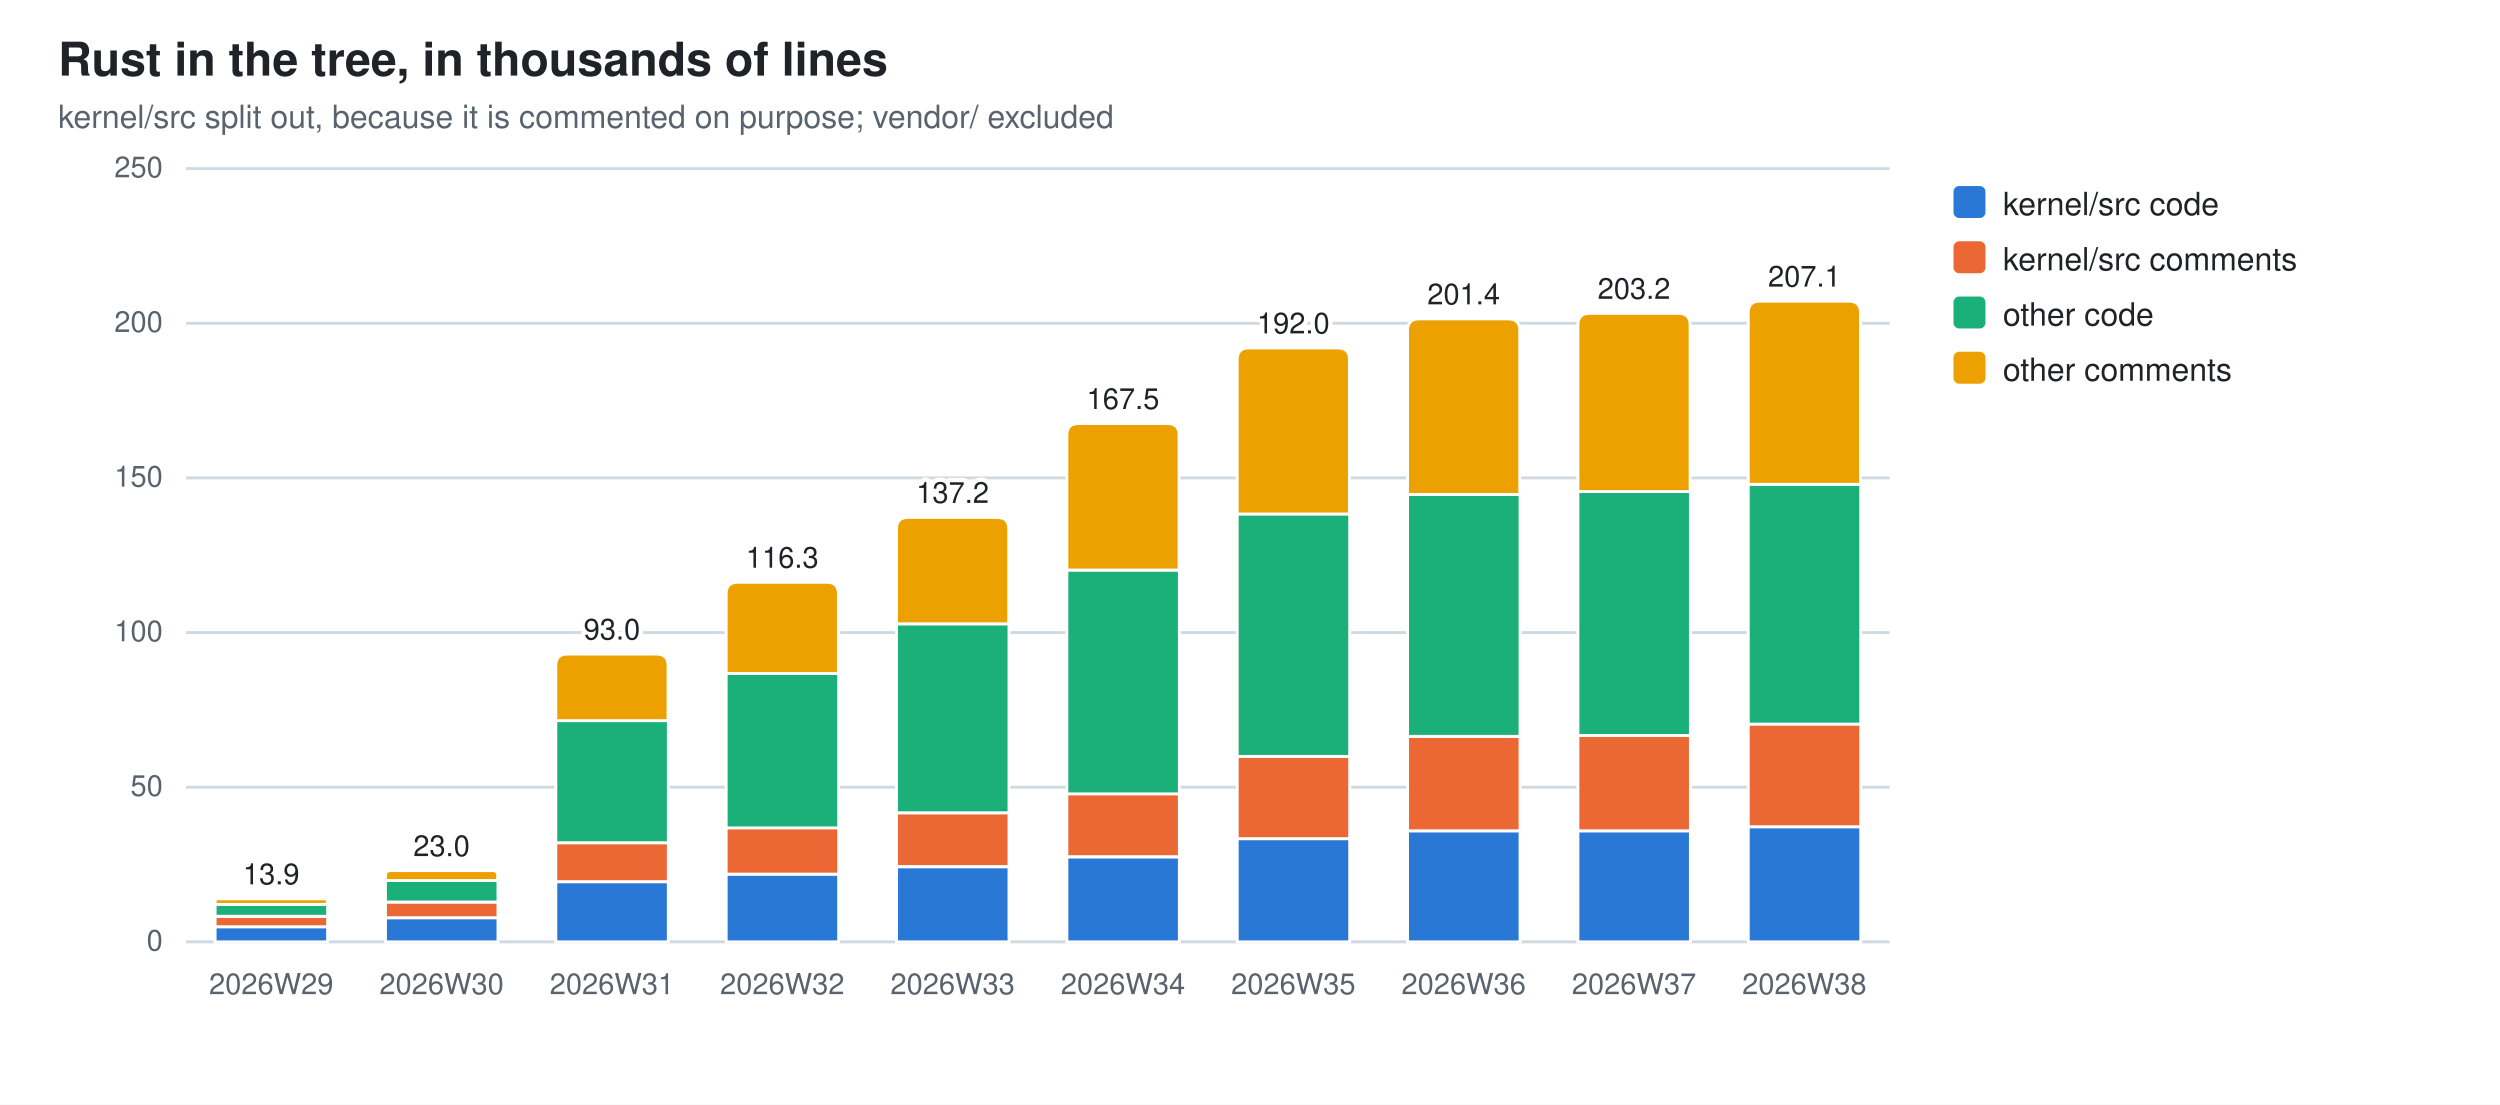
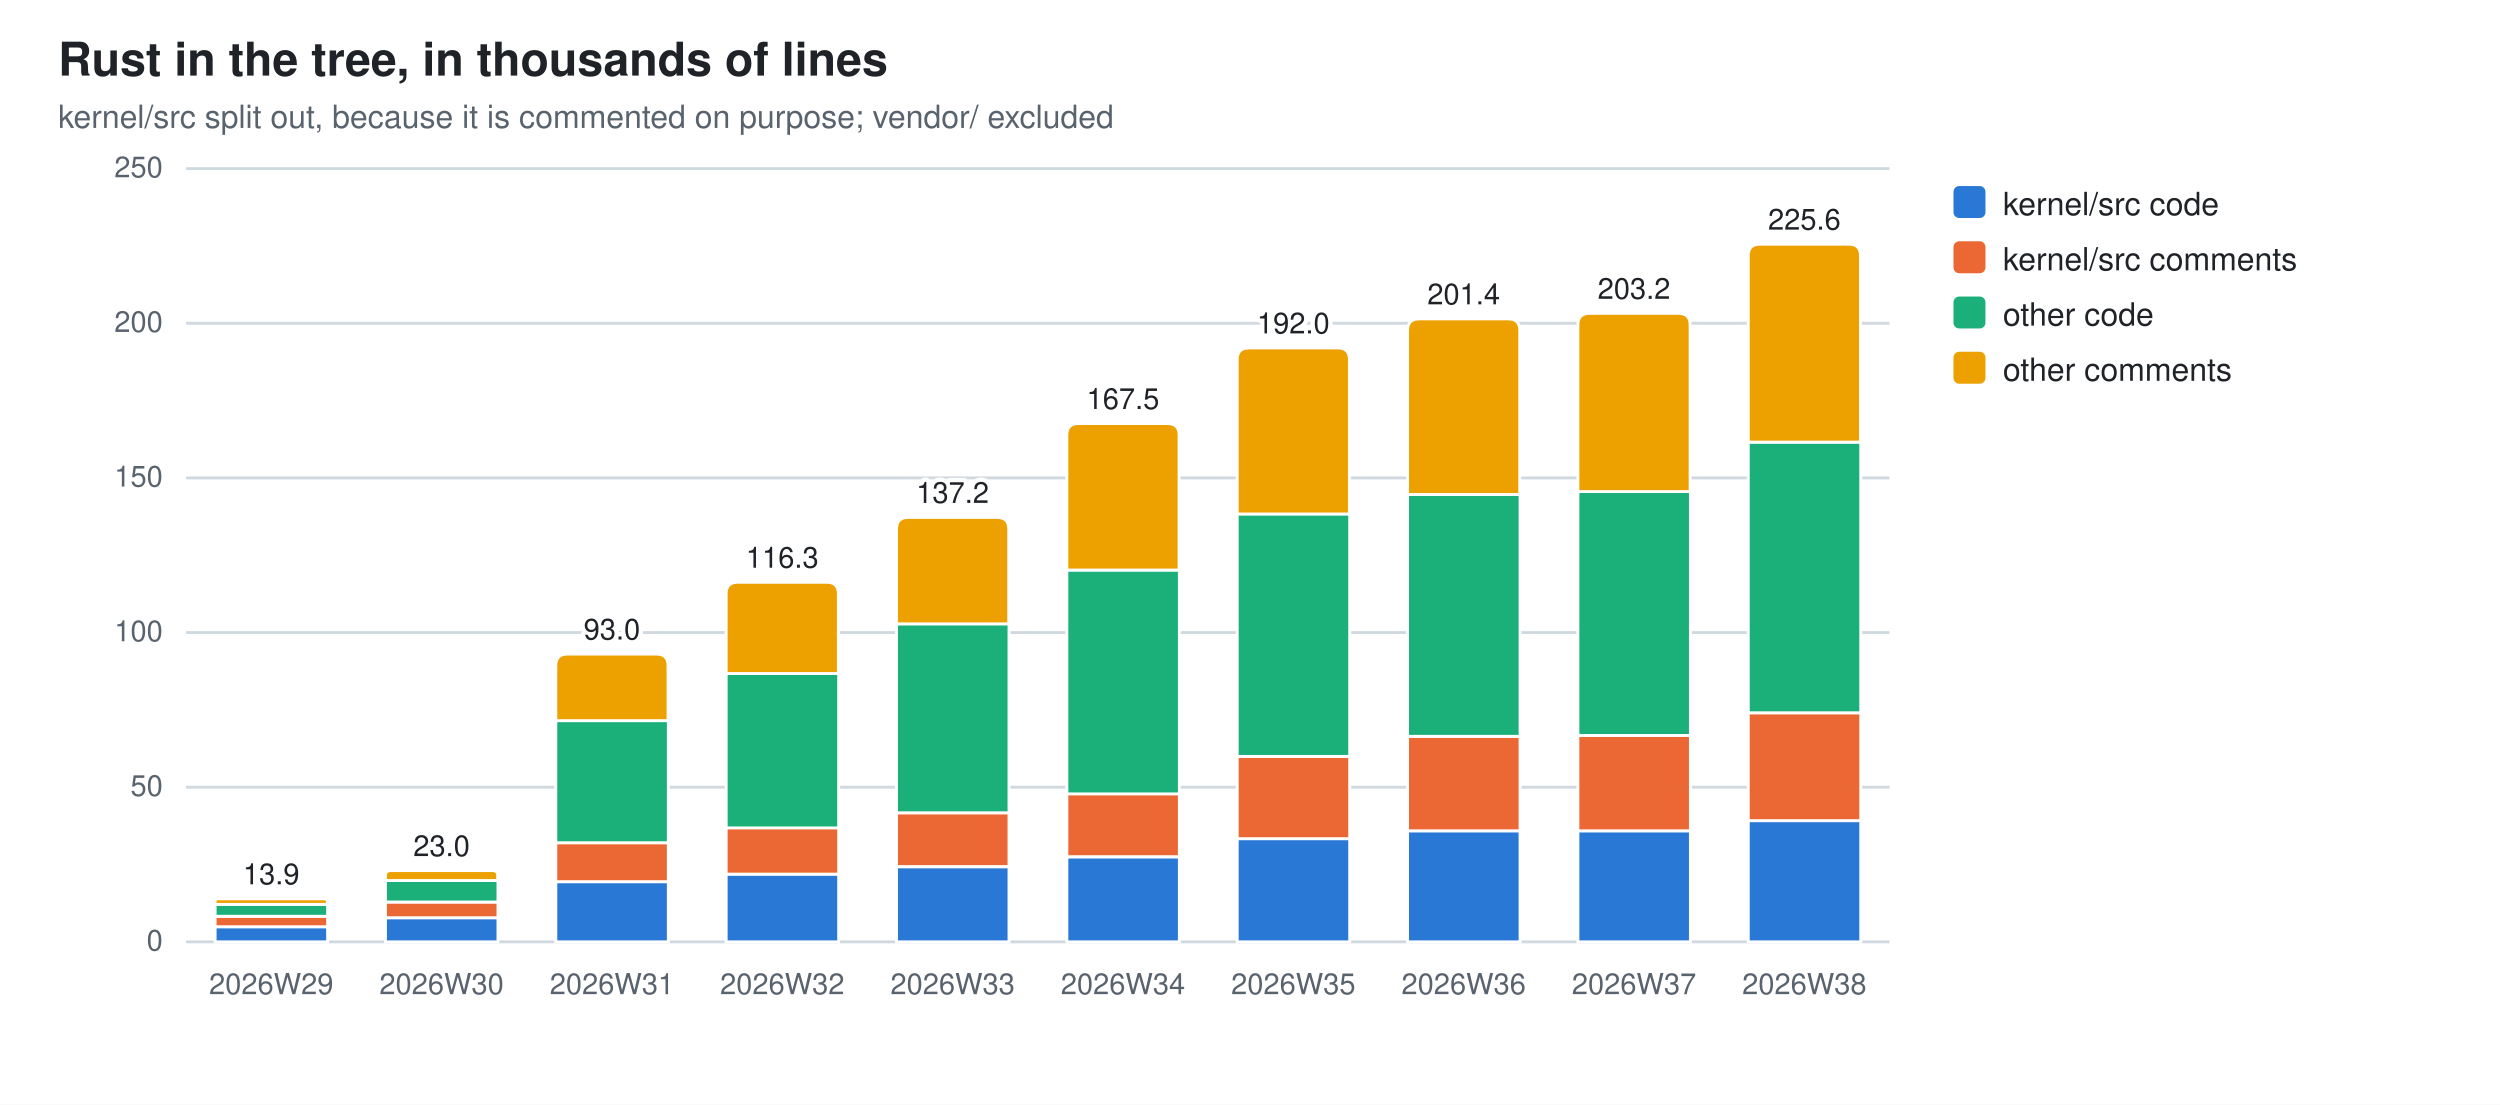
<svg xmlns="http://www.w3.org/2000/svg" width="860" height="380" viewBox="0 0 860 380" role="img" aria-label="Rust in the tree, in thousands of lines">
  <style>
  .bg{fill:#ffffff} .fg{fill:#1f2328} .mut{fill:#59636e} .grid{stroke:#d1d9e0}
  .seg{stroke:#ffffff;stroke-width:1}
  .val{paint-order:stroke;stroke:#ffffff;stroke-width:3px;stroke-linejoin:round}
  .s0{fill:#2a78d6}  .s1{fill:#eb6834}  .s2{fill:#1baf7a}  .s3{fill:#eda100}  .s4{fill:#e87ba4}  .s5{fill:#008300}  .s6{fill:#4a3aa7}  .s7{fill:#e34948}
  @media (prefers-color-scheme: dark){
    .bg{fill:#0d1117} .fg{fill:#e6edf3} .mut{fill:#9198a1} .grid{stroke:#30363d}
    .seg{stroke:#0d1117} .val{stroke:#0d1117} .s0{fill:#3987e5} .s1{fill:#d95926} .s2{fill:#199e70} .s3{fill:#c98500} .s4{fill:#d55181} .s5{fill:#008300} .s6{fill:#9085e9} .s7{fill:#e66767}}
  text{font-family:-apple-system,BlinkMacSystemFont,"Segoe UI",Helvetica,Arial,sans-serif}
</style>
  <rect class="bg" width="860" height="380" />
  <text class="fg" x="20" y="26" font-size="16" font-weight="600">Rust in the tree, in thousands of lines</text>
  <text class="mut" x="20" y="44" font-size="11">kernel/src split out, because it is commented on purpose; vendor/ excluded</text>
  <line class="grid" x1="64" y1="324.0" x2="650.0" y2="324.0" stroke-width="1" />
  <text class="mut" x="56" y="327.0" font-size="10" text-anchor="end">0</text>
  <line class="grid" x1="64" y1="270.8" x2="650.0" y2="270.8" stroke-width="1" />
  <text class="mut" x="56" y="273.8" font-size="10" text-anchor="end">50</text>
  <line class="grid" x1="64" y1="217.6" x2="650.0" y2="217.6" stroke-width="1" />
  <text class="mut" x="56" y="220.6" font-size="10" text-anchor="end">100</text>
  <line class="grid" x1="64" y1="164.4" x2="650.0" y2="164.4" stroke-width="1" />
  <text class="mut" x="56" y="167.4" font-size="10" text-anchor="end">150</text>
  <line class="grid" x1="64" y1="111.2" x2="650.0" y2="111.2" stroke-width="1" />
  <text class="mut" x="56" y="114.2" font-size="10" text-anchor="end">200</text>
  <line class="grid" x1="64" y1="58.0" x2="650.0" y2="58.0" stroke-width="1" />
  <text class="mut" x="56" y="61.0" font-size="10" text-anchor="end">250</text>
  <rect class="seg s0" x="74.0" y="318.8" width="38.7" height="5.2" />
  <rect class="seg s1" x="74.0" y="315.2" width="38.7" height="3.6" />
  <rect class="seg s2" x="74.0" y="311.1" width="38.7" height="4.1" />
  <path class="seg s3" d="M74.0,311.1 V310.1 Q74.0,309.2 74.9,309.2 H111.7 Q112.6,309.2 112.6,310.1 V311.1 Z" />
  <text class="mut" x="93.3" y="342" font-size="10" text-anchor="middle">2026W29</text>
  <text class="fg val" x="93.3" y="304.2" font-size="10" text-anchor="middle">13.9</text>
  <rect class="seg s0" x="132.6" y="315.7" width="38.7" height="8.3" />
  <rect class="seg s1" x="132.6" y="310.3" width="38.7" height="5.4" />
  <rect class="seg s2" x="132.6" y="302.9" width="38.7" height="7.4" />
  <path class="seg s3" d="M132.6,302.9 V301.2 Q132.6,299.5 134.3,299.5 H169.5 Q171.2,299.5 171.2,301.2 V302.9 Z" />
  <text class="mut" x="151.9" y="342" font-size="10" text-anchor="middle">2026W30</text>
  <text class="fg val" x="151.9" y="294.5" font-size="10" text-anchor="middle">23.0</text>
  <rect class="seg s0" x="191.2" y="303.3" width="38.7" height="20.7" />
  <rect class="seg s1" x="191.2" y="289.9" width="38.7" height="13.4" />
  <rect class="seg s2" x="191.2" y="247.9" width="38.7" height="42.0" />
  <path class="seg s3" d="M191.2,247.9 V229.0 Q191.2,225.0 195.2,225.0 H225.8 Q229.8,225.0 229.8,229.0 V247.9 Z" />
  <text class="mut" x="210.5" y="342" font-size="10" text-anchor="middle">2026W31</text>
  <text class="fg val" x="210.5" y="220.0" font-size="10" text-anchor="middle">93.0</text>
  <rect class="seg s0" x="249.8" y="300.7" width="38.7" height="23.3" />
  <rect class="seg s1" x="249.8" y="284.7" width="38.7" height="16.0" />
  <rect class="seg s2" x="249.8" y="231.7" width="38.7" height="53.1" />
  <path class="seg s3" d="M249.8,231.7 V204.3 Q249.8,200.3 253.8,200.3 H284.4 Q288.4,200.3 288.4,204.3 V231.7 Z" />
  <text class="mut" x="269.1" y="342" font-size="10" text-anchor="middle">2026W32</text>
  <text class="fg val" x="269.1" y="195.3" font-size="10" text-anchor="middle">116.3</text>
  <rect class="seg s0" x="308.4" y="298.2" width="38.7" height="25.8" />
  <rect class="seg s1" x="308.4" y="279.6" width="38.7" height="18.5" />
  <rect class="seg s2" x="308.4" y="214.6" width="38.7" height="65.0" />
  <path class="seg s3" d="M308.4,214.6 V182.0 Q308.4,178.0 312.4,178.0 H343.0 Q347.0,178.0 347.0,182.0 V214.6 Z" />
  <text class="mut" x="327.7" y="342" font-size="10" text-anchor="middle">2026W33</text>
  <text class="fg val" x="327.7" y="173.0" font-size="10" text-anchor="middle">137.2</text>
  <rect class="seg s0" x="367.0" y="294.8" width="38.7" height="29.2" />
  <rect class="seg s1" x="367.0" y="273.0" width="38.7" height="21.7" />
  <rect class="seg s2" x="367.0" y="196.1" width="38.7" height="77.0" />
  <path class="seg s3" d="M367.0,196.1 V149.7 Q367.0,145.7 371.0,145.7 H401.6 Q405.6,145.7 405.6,149.7 V196.1 Z" />
  <text class="mut" x="386.3" y="342" font-size="10" text-anchor="middle">2026W34</text>
  <text class="fg val" x="386.3" y="140.7" font-size="10" text-anchor="middle">167.5</text>
  <rect class="seg s0" x="425.6" y="288.5" width="38.7" height="35.5" />
  <rect class="seg s1" x="425.6" y="260.2" width="38.7" height="28.3" />
  <rect class="seg s2" x="425.6" y="176.8" width="38.7" height="83.4" />
  <path class="seg s3" d="M425.6,176.8 V123.7 Q425.6,119.7 429.6,119.7 H460.2 Q464.2,119.7 464.2,123.7 V176.8 Z" />
  <text class="mut" x="444.9" y="342" font-size="10" text-anchor="middle">2026W35</text>
  <text class="fg val" x="444.9" y="114.7" font-size="10" text-anchor="middle">192.0</text>
  <rect class="seg s0" x="484.2" y="285.8" width="38.7" height="38.2" />
  <rect class="seg s1" x="484.2" y="253.3" width="38.7" height="32.5" />
  <rect class="seg s2" x="484.2" y="170.1" width="38.7" height="83.2" />
  <path class="seg s3" d="M484.2,170.1 V113.7 Q484.2,109.7 488.2,109.7 H518.8 Q522.8,109.7 522.8,113.7 V170.1 Z" />
  <text class="mut" x="503.5" y="342" font-size="10" text-anchor="middle">2026W36</text>
  <text class="fg val" x="503.5" y="104.7" font-size="10" text-anchor="middle">201.4</text>
  <rect class="seg s0" x="542.8" y="285.8" width="38.7" height="38.2" />
  <rect class="seg s1" x="542.8" y="253.0" width="38.7" height="32.8" />
  <rect class="seg s2" x="542.8" y="169.1" width="38.7" height="83.9" />
  <path class="seg s3" d="M542.8,169.1 V111.8 Q542.8,107.8 546.8,107.8 H577.4 Q581.4,107.8 581.4,111.8 V169.1 Z" />
  <text class="mut" x="562.1" y="342" font-size="10" text-anchor="middle">2026W37</text>
  <text class="fg val" x="562.1" y="102.8" font-size="10" text-anchor="middle">203.2</text>
-   <rect class="seg s0" x="601.4" y="284.4" width="38.7" height="39.6" />
-   <rect class="seg s1" x="601.4" y="249.0" width="38.7" height="35.4" />
-   <rect class="seg s2" x="601.4" y="166.6" width="38.7" height="82.5" />
-   <path class="seg s3" d="M601.4,166.6 V107.6 Q601.4,103.6 605.4,103.6 H636.0 Q640.0,103.6 640.0,107.6 V166.6 Z" />
+   <rect class="seg s0" x="601.4" y="282.3" width="38.7" height="41.7" />
+   <rect class="seg s1" x="601.4" y="245.2" width="38.7" height="37.1" />
+   <rect class="seg s2" x="601.4" y="152.1" width="38.7" height="93.1" />
+   <path class="seg s3" d="M601.4,152.1 V88.0 Q601.4,84.0 605.4,84.0 H636.0 Q640.0,84.0 640.0,88.0 V152.1 Z" />
  <text class="mut" x="620.7" y="342" font-size="10" text-anchor="middle">2026W38</text>
-   <text class="fg val" x="620.7" y="98.6" font-size="10" text-anchor="middle">207.1</text>
+   <text class="fg val" x="620.7" y="79.0" font-size="10" text-anchor="middle">225.6</text>
  <rect class="s0" x="672" y="64" width="11" height="11" rx="2" />
  <text class="fg" y="74" font-size="11">
    <tspan x="689" dy="0">kernel/src code</tspan>
  </text>
  <rect class="s1" x="672" y="83" width="11" height="11" rx="2" />
  <text class="fg" y="93" font-size="11">
    <tspan x="689" dy="0">kernel/src comments</tspan>
  </text>
  <rect class="s2" x="672" y="102" width="11" height="11" rx="2" />
  <text class="fg" y="112" font-size="11">
    <tspan x="689" dy="0">other code</tspan>
  </text>
  <rect class="s3" x="672" y="121" width="11" height="11" rx="2" />
  <text class="fg" y="131" font-size="11">
    <tspan x="689" dy="0">other comments</tspan>
  </text>
</svg>
